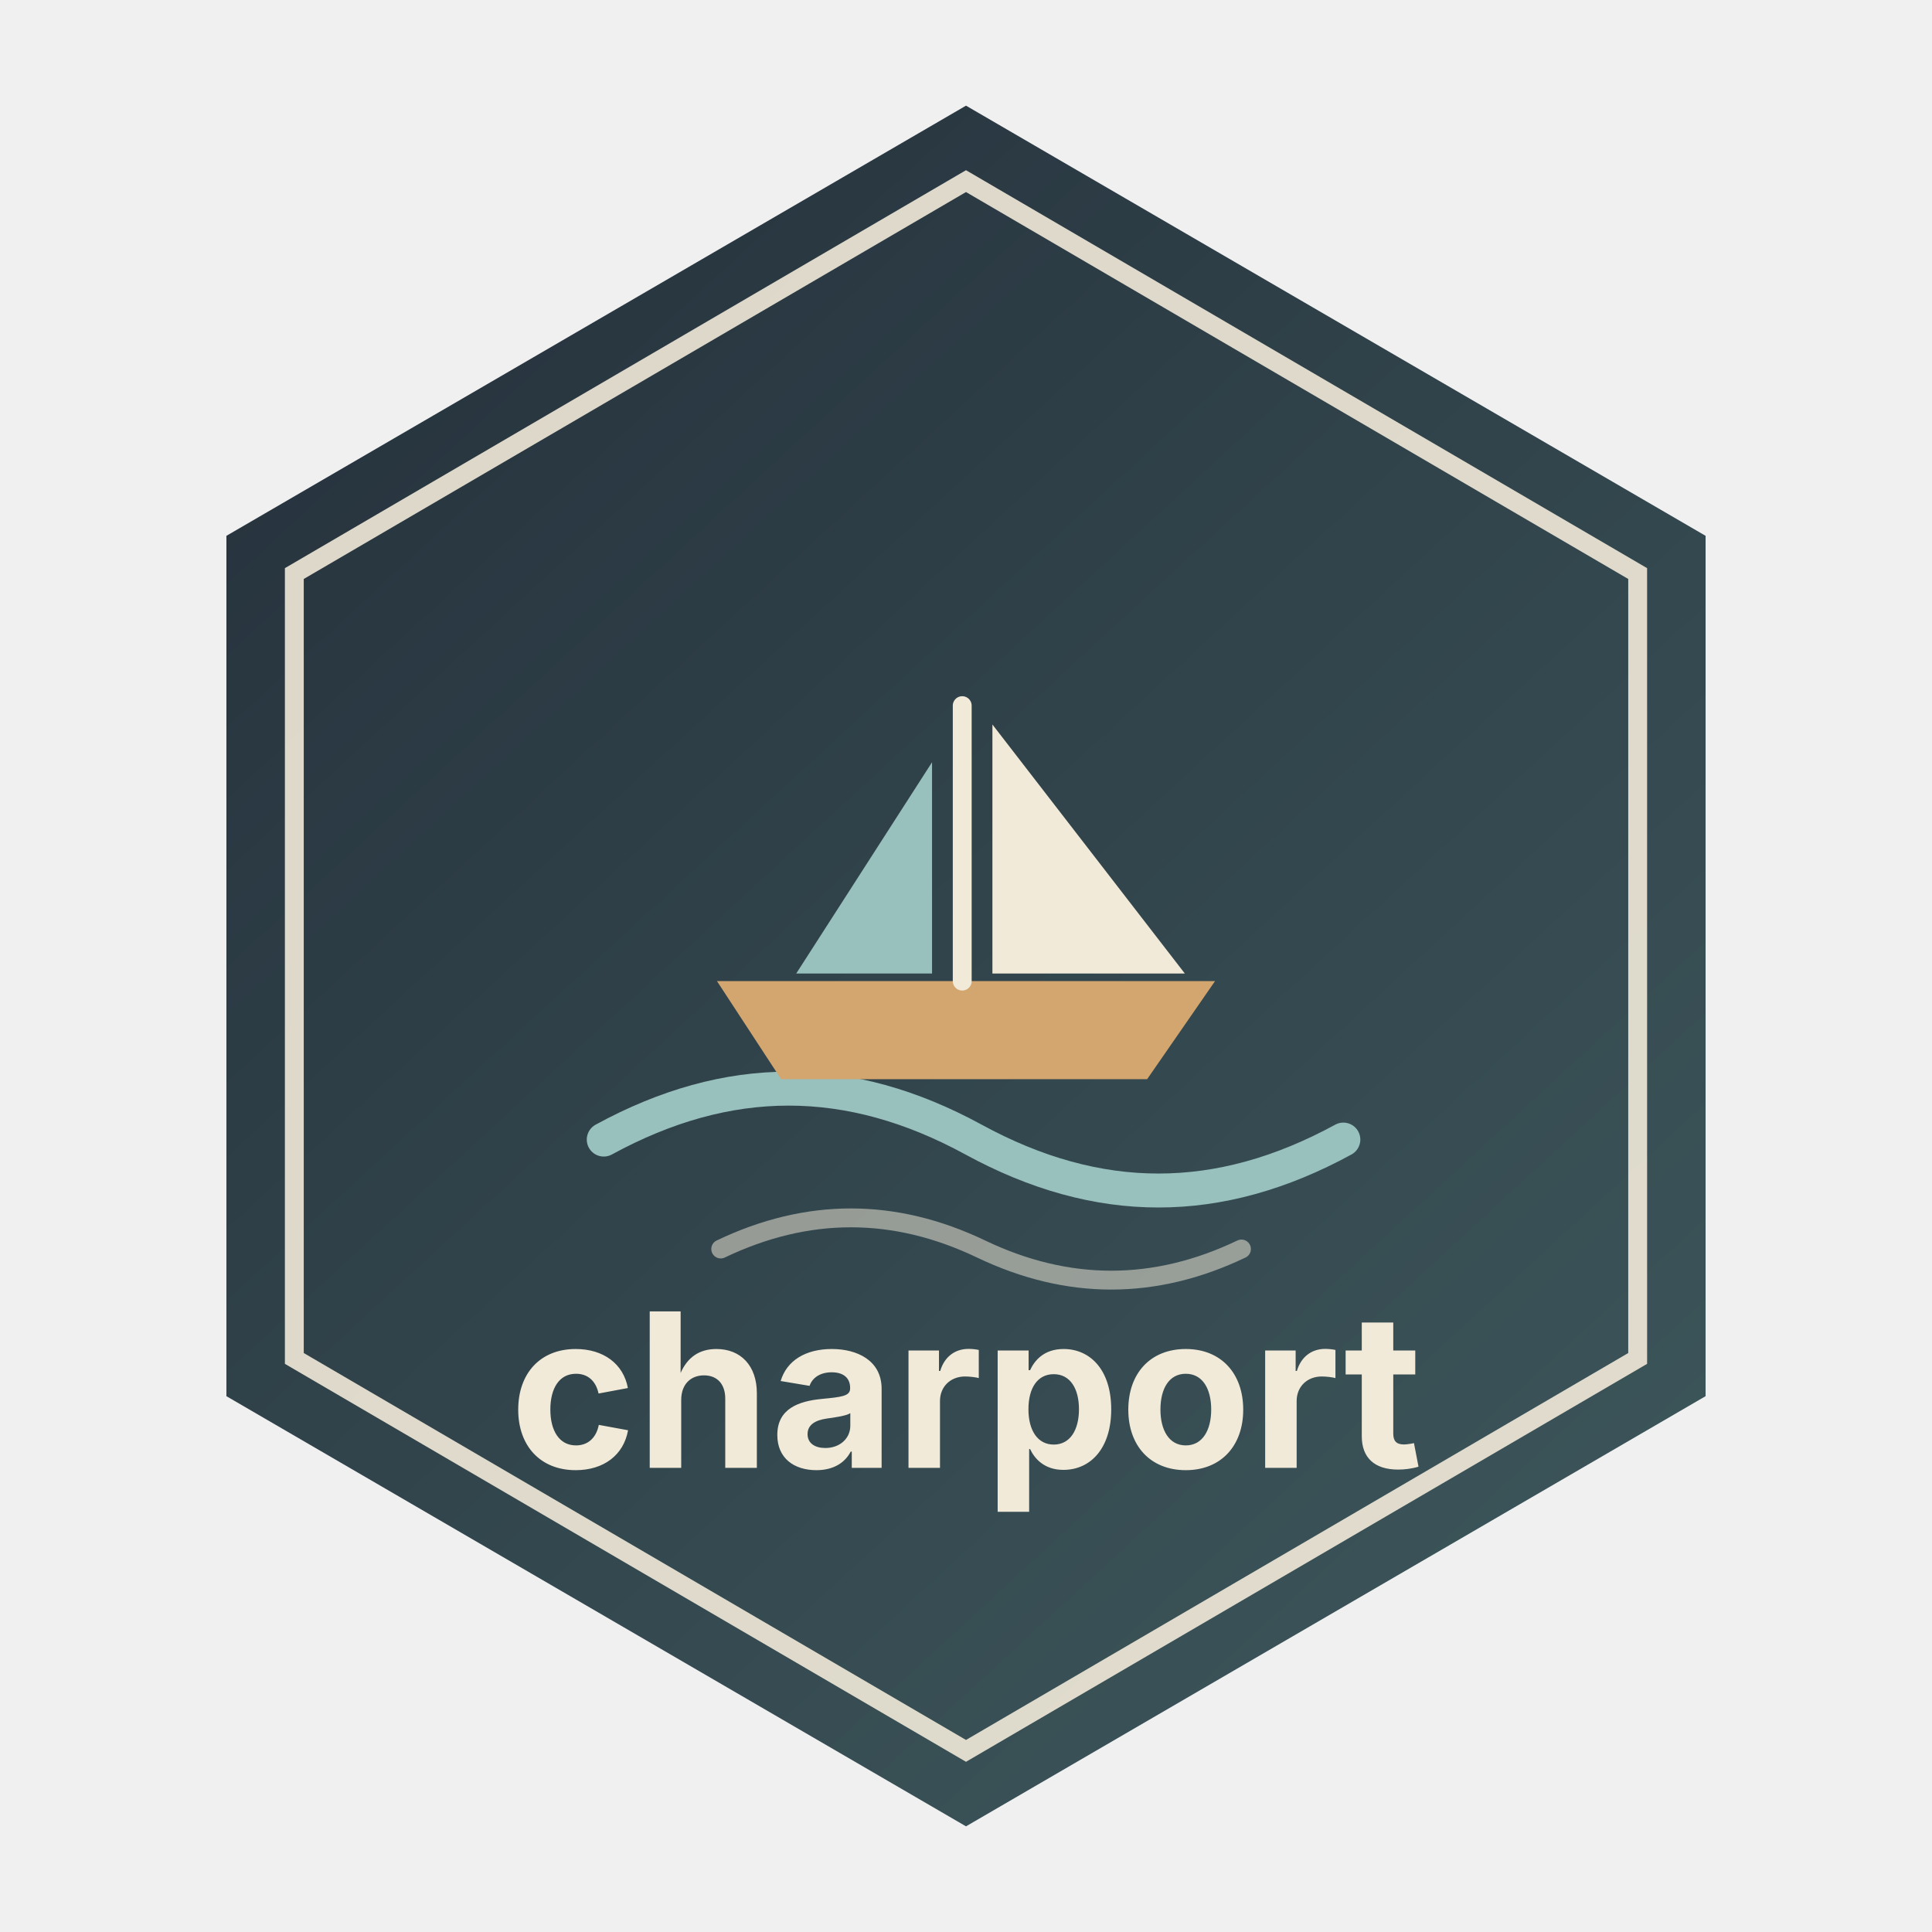
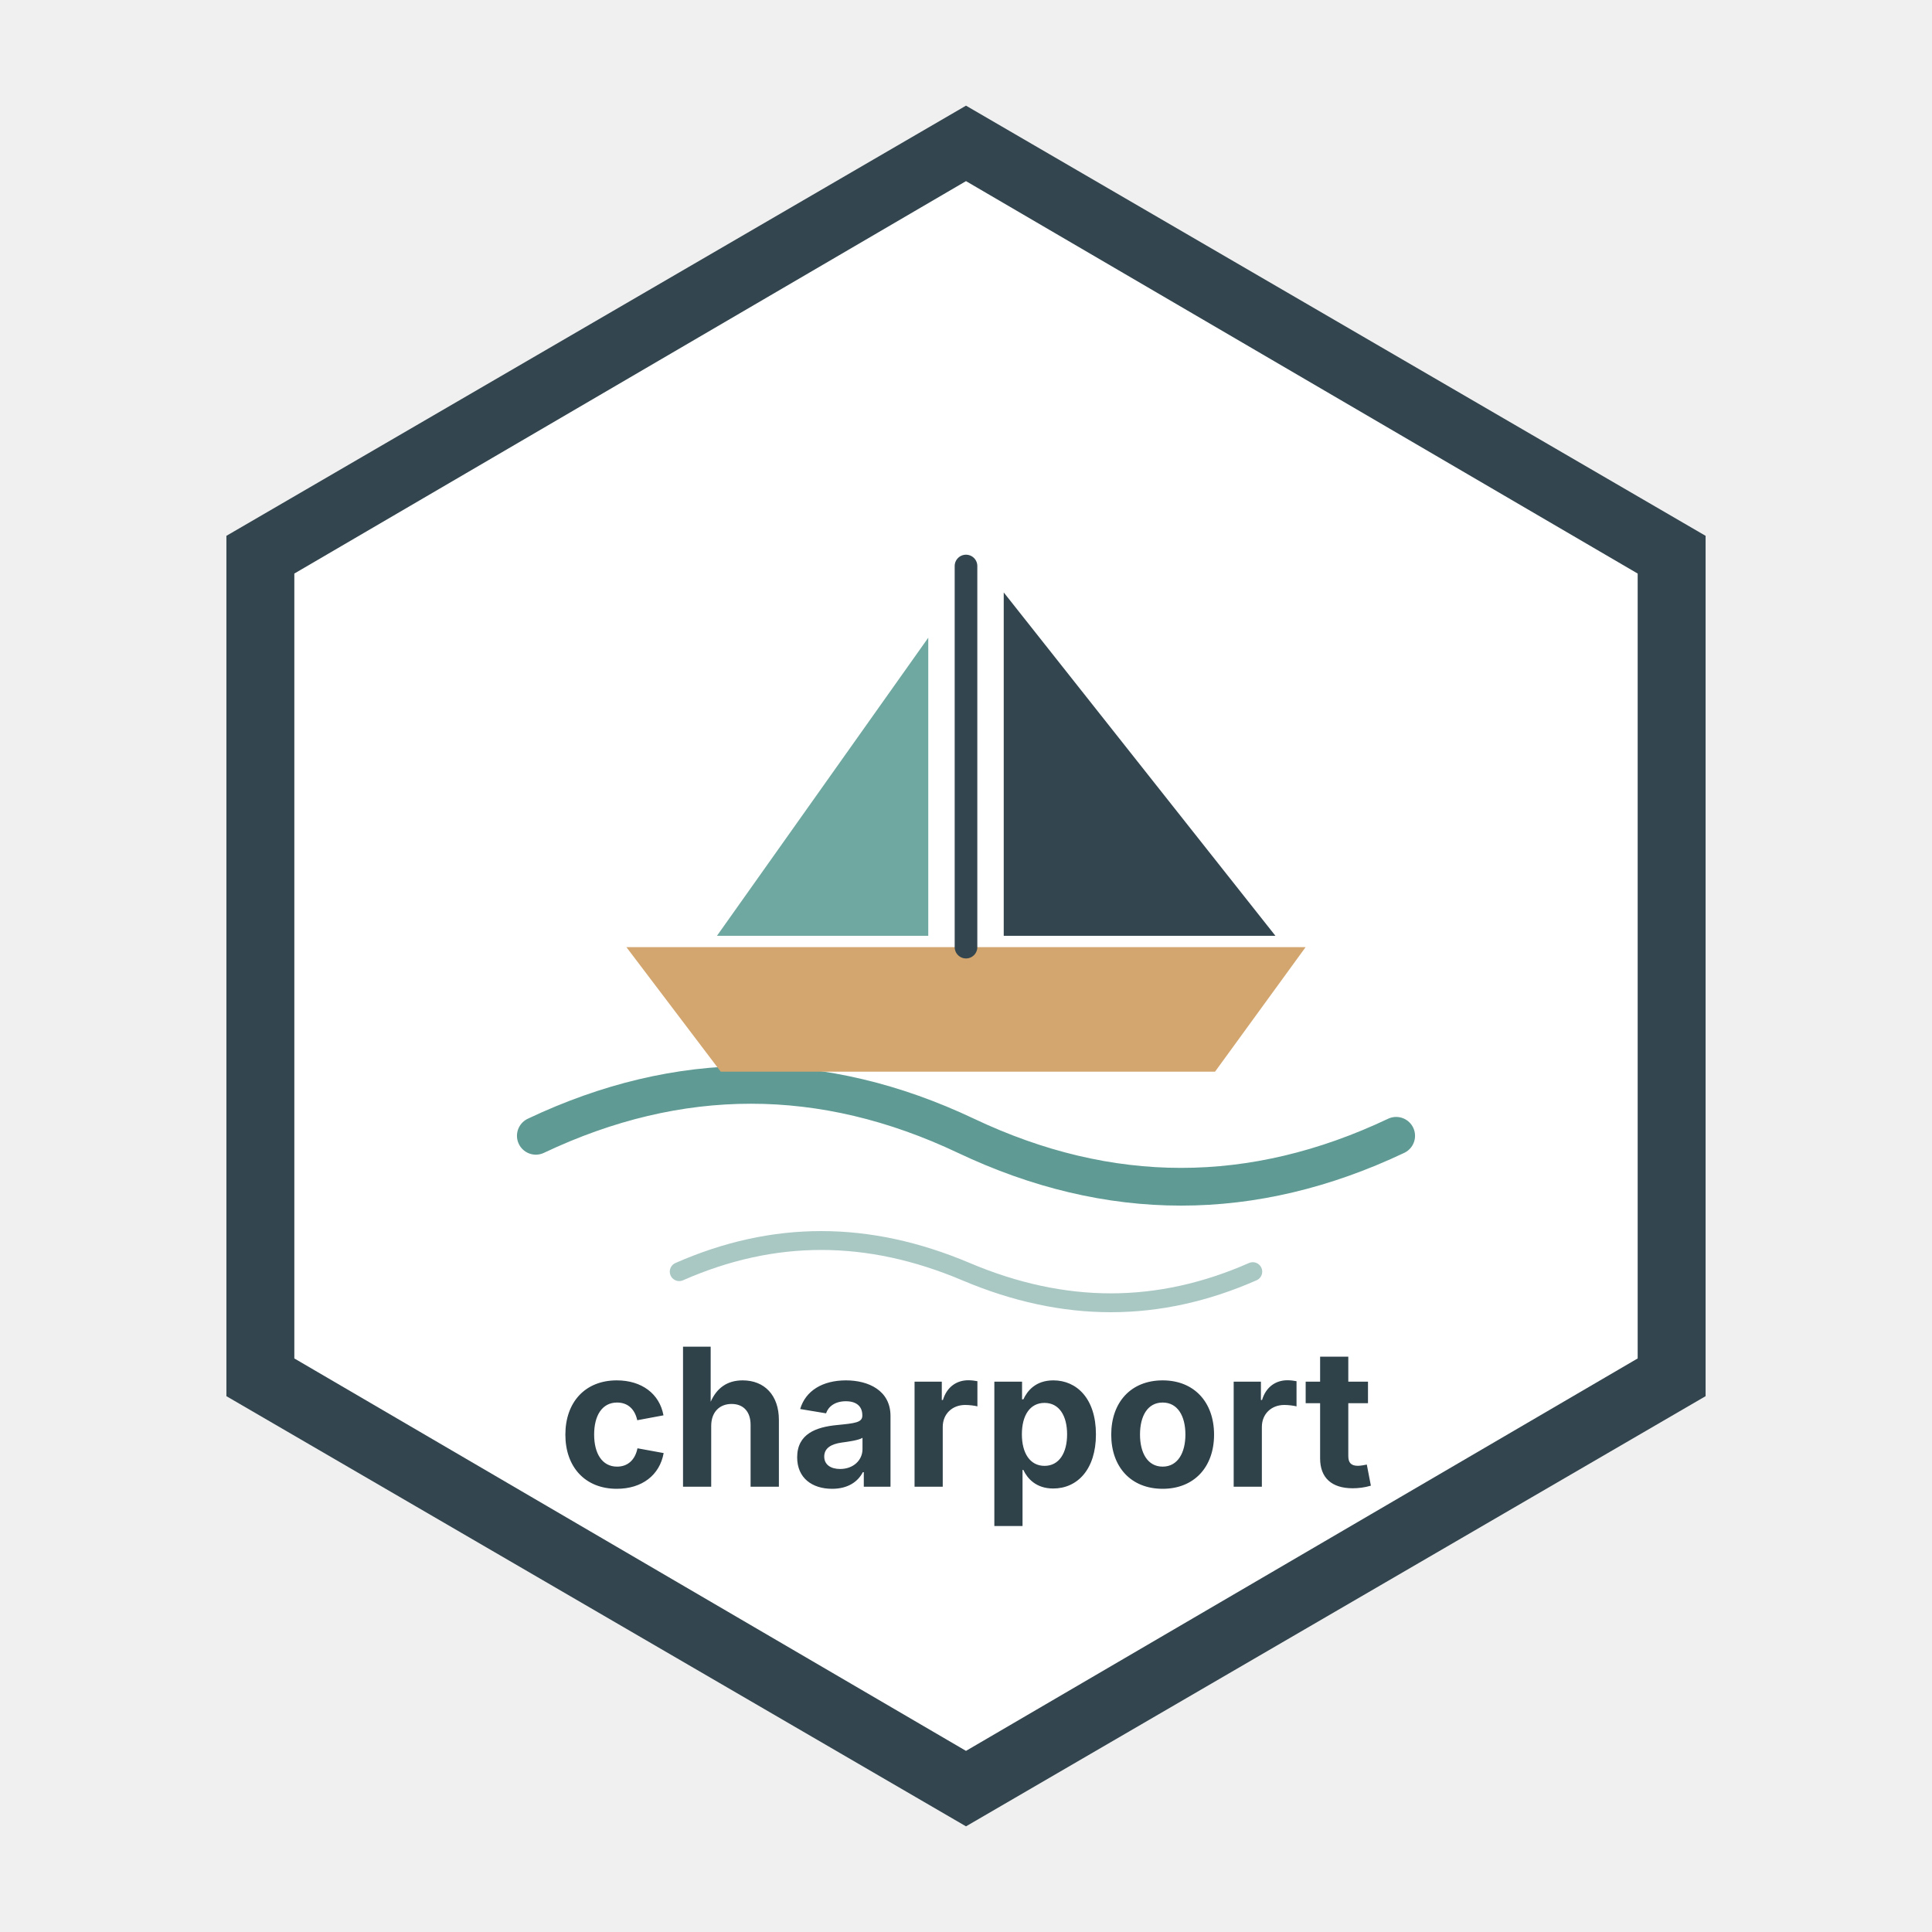
<svg xmlns="http://www.w3.org/2000/svg" viewBox="0 0 512 512" role="img" aria-labelledby="title desc">
-   <defs>
-     <linearGradient id="dusk" x1="80" y1="70" x2="430" y2="450" gradientUnits="userSpaceOnUse">
-       <stop offset="0" stop-color="#26323d" />
-       <stop offset="1" stop-color="#3d575b" />
-     </linearGradient>
-   </defs>
-   <polygon points="256,28 452,142 452,370 256,484 60,370 60,142" fill="url(#dusk)" />
-   <polygon points="256,48 434,152 434,360 256,464 78,360 78,152" fill="none" stroke="#f2ead9" stroke-width="5" opacity="0.9" />
-   <path d="M160 302 C193 284 225 284 258 302 C291 320 323 320 356 302" fill="none" stroke="#98c0bc" stroke-width="9" stroke-linecap="round" />
-   <path d="M191 331 C214 320 237 320 260 331 C283 342 306 342 329 331" fill="none" stroke="#f2ead9" stroke-width="5" stroke-linecap="round" opacity="0.52" />
-   <path d="M190 260 H322 L304 286 H207 Z" fill="#d2a66e" />
-   <path d="M255 260 V187" stroke="#f2ead9" stroke-width="5" stroke-linecap="round" />
-   <path d="M263 192 L263 258 L314 258 Z" fill="#f2ead9" />
-   <path d="M247 202 L247 258 L211 258 Z" fill="#98c0bc" />
-   <text x="256" y="389" text-anchor="middle" font-family="Inter, Avenir, Helvetica, Arial, sans-serif" font-size="57" font-weight="740" letter-spacing="0" fill="#f2ead9">charport</text>
+   <path d="M256 28 452 142V370L256 484 60 370V142Z" fill="#33454e" />
+   <path d="M256 48 434 152V360L256 464 78 360V152Z" fill="#ffffff" />
+   <path d="M142 301C180 283 218 283 256 301S332 319 370 301" fill="none" stroke="#5f9b94" stroke-width="10" stroke-linecap="round" />
+   <path d="M180 337C205 326 230 326 256 337S307 348 332 337" fill="none" stroke="#a9c8c4" stroke-width="5" stroke-linecap="round" />
+   <path d="M166 251H346L322 284H191Z" fill="#d2a66e" />
+   <path d="M256 251V150" stroke="#33454e" stroke-width="6" stroke-linecap="round" />
+   <path d="M266 157V248H338Z" fill="#33454e" />
+   <path d="M246 169V248H190Z" fill="#6fa8a0" />
+   <text x="256" y="394" text-anchor="middle" font-family="Inter, Avenir, Helvetica, Arial, sans-serif" font-size="51" font-weight="740" fill="#2f4149">charport</text>
</svg>
